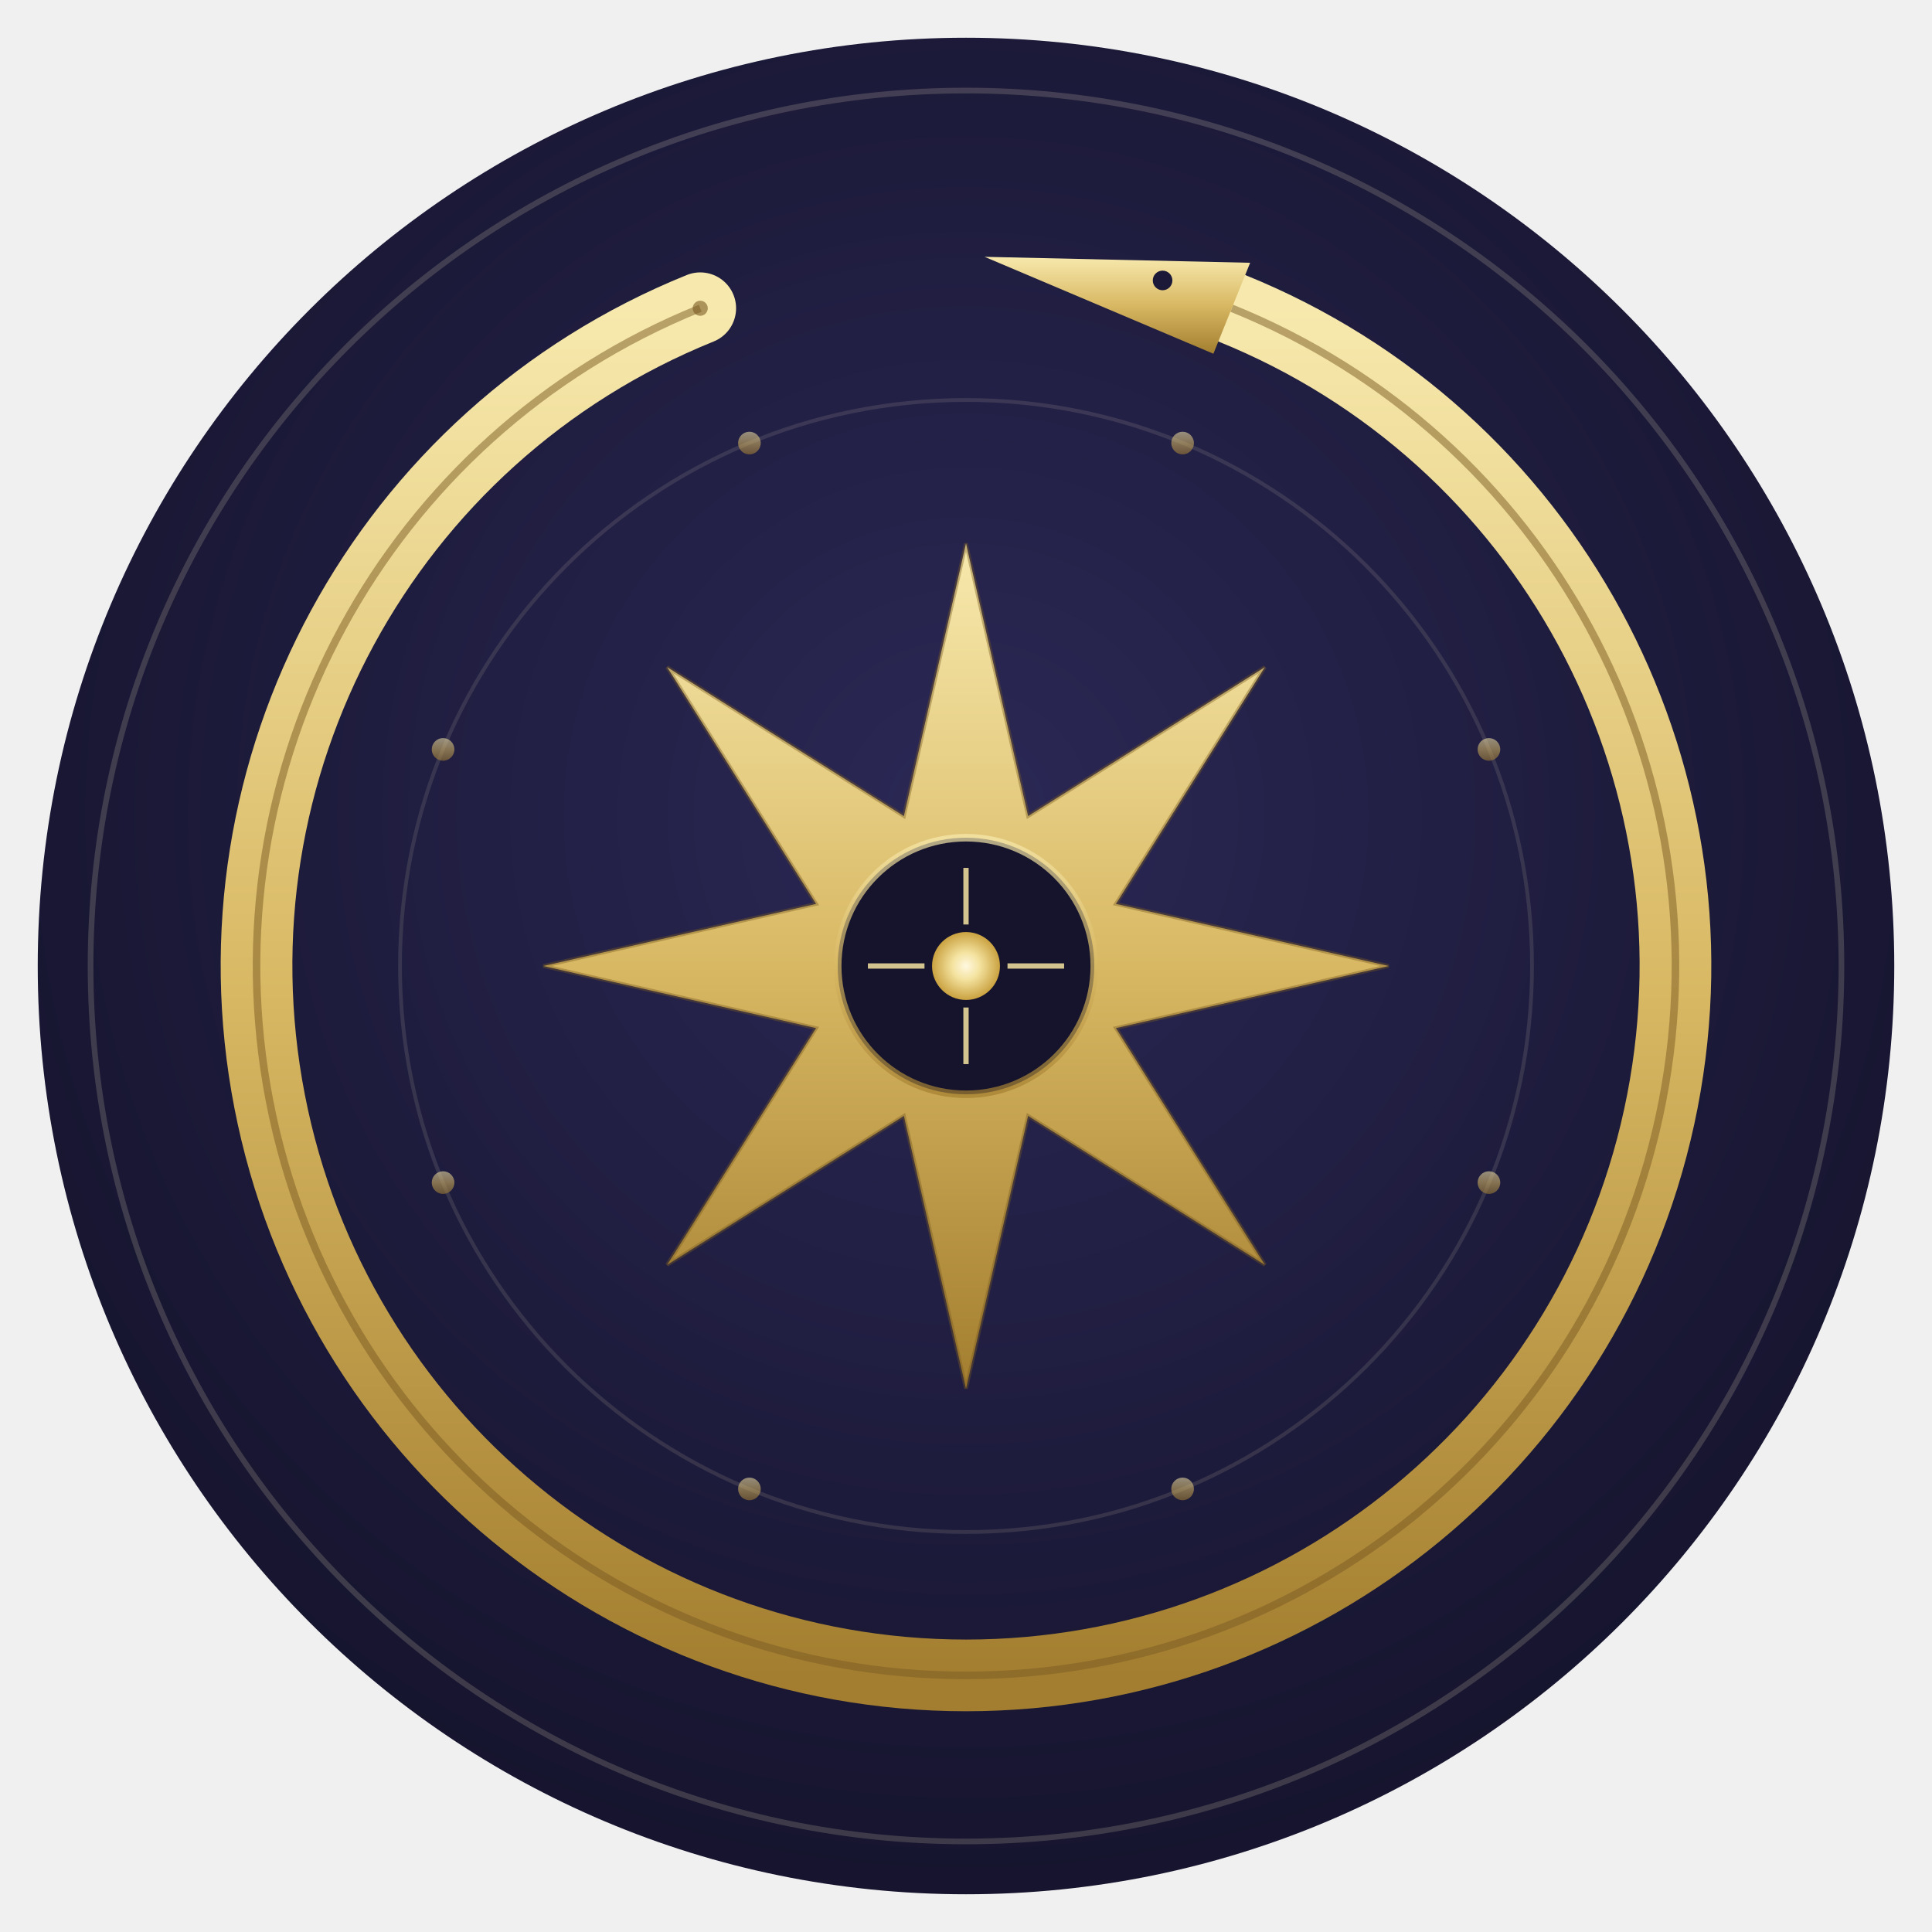
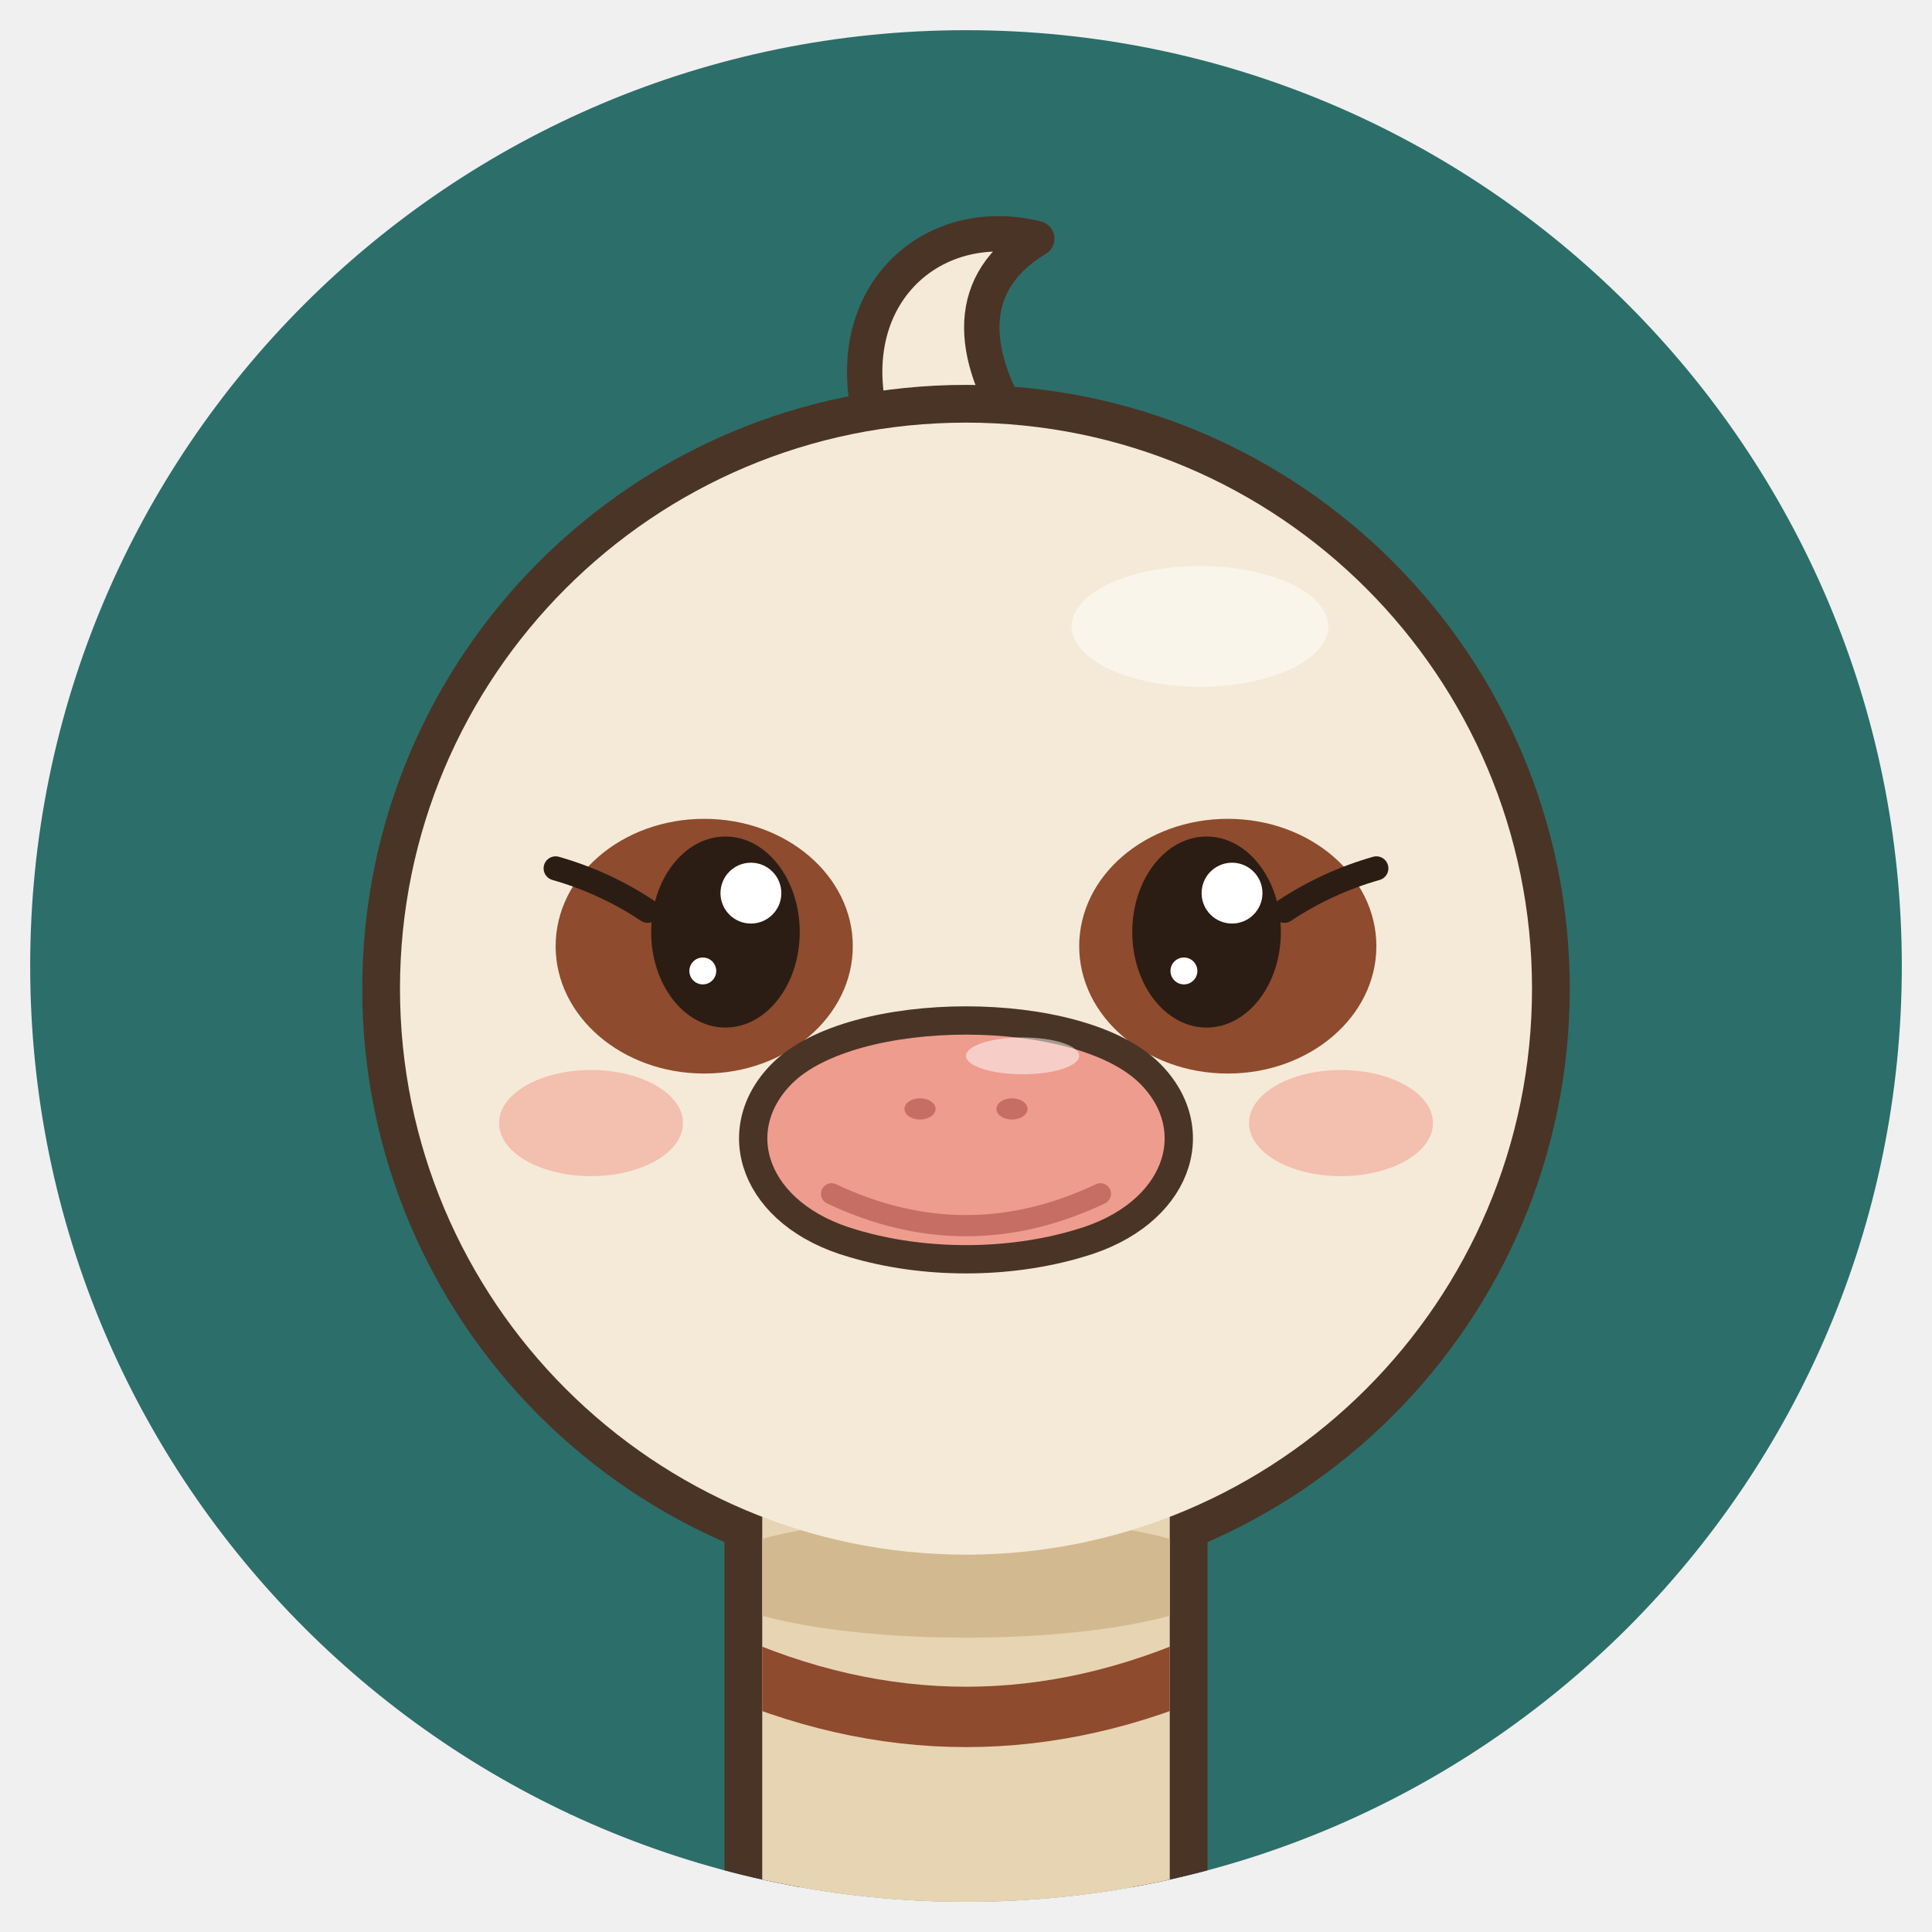
- <svg xmlns="http://www.w3.org/2000/svg" viewBox="0 0 512 512" role="img" aria-label="icon">
+ <svg xmlns="http://www.w3.org/2000/svg" viewBox="0 0 512 512" width="512" height="512" role="img" aria-label="Gengen">
  <defs>
-     <radialGradient id="bg" cx="50%" cy="42%" r="78%">
-       <stop offset="0" stop-color="#2b2856" />
-       <stop offset="0.55" stop-color="#1b1937" />
-       <stop offset="1" stop-color="#0e0d20" />
-     </radialGradient>
-     <linearGradient id="gold" x1="0" y1="0" x2="0" y2="1">
-       <stop offset="0" stop-color="#f7e9ad" />
-       <stop offset="0.5" stop-color="#d8b863" />
-       <stop offset="1" stop-color="#a37e30" />
-     </linearGradient>
-     <radialGradient id="spark" cx="50%" cy="50%" r="50%">
-       <stop offset="0" stop-color="#fff8e0" />
-       <stop offset="0.4" stop-color="#f4e3a0" />
-       <stop offset="1" stop-color="#caa241" />
-     </radialGradient>
+     <clipPath id="ni-disc">
+       <circle cx="256" cy="256" r="248" />
+     </clipPath>
+     <clipPath id="ni-neck">
+       <path d="M 202 330 L 202 540 L 310 540 L 310 330 Z" />
+     </clipPath>
  </defs>
-   <circle cx="256" cy="256" r="246" fill="url(#bg)" />
-   <circle cx="256" cy="256" r="232" fill="none" stroke="#efe4c6" stroke-opacity="0.18" stroke-width="1.5" />
-   <circle cx="256" cy="256" r="150" fill="none" stroke="#efe4c6" stroke-opacity="0.12" stroke-width="1" />
-   <path d="M 185.57,81.69 A 188 188 0 1 0 326.43,81.69" fill="none" stroke="url(#gold)" stroke-width="19" stroke-linecap="round" />
-   <path d="M 185.57,81.69 A 188 188 0 1 0 326.43,81.69" fill="none" stroke="#7a5a22" stroke-opacity="0.5" stroke-width="2" />
-   <path d="M 331.3,69.64 L 260.92,68.06 L 321.56,93.74 Z" fill="url(#gold)" />
-   <circle cx="308.1" cy="74.32" r="2.6" fill="#1b1937" />
-   <circle cx="185.57" cy="81.69" r="2" fill="#7a5a22" fill-opacity="0.6" />
-   <circle cx="313.4" cy="117.42" r="3" fill="url(#gold)" fill-opacity="0.55" />
-   <circle cx="394.58" cy="198.6" r="3" fill="url(#gold)" fill-opacity="0.55" />
-   <circle cx="394.58" cy="313.4" r="3" fill="url(#gold)" fill-opacity="0.55" />
-   <circle cx="313.4" cy="394.58" r="3" fill="url(#gold)" fill-opacity="0.55" />
-   <circle cx="198.6" cy="394.58" r="3" fill="url(#gold)" fill-opacity="0.55" />
-   <circle cx="117.42" cy="313.4" r="3" fill="url(#gold)" fill-opacity="0.55" />
-   <circle cx="117.42" cy="198.6" r="3" fill="url(#gold)" fill-opacity="0.55" />
-   <circle cx="198.6" cy="117.42" r="3" fill="url(#gold)" fill-opacity="0.55" />
-   <polygon points="256.0,144.0 272.46,216.27 335.2,176.8 295.73,239.54 368.0,256.0 295.73,272.46 335.2,335.2 272.46,295.73 256.0,368.0 239.54,295.73 176.8,335.2 216.27,272.46 144.0,256.0 216.27,239.54 176.8,176.8 239.54,216.27" fill="url(#gold)" stroke="#7a5a22" stroke-opacity="0.4" stroke-width="1" />
-   <circle cx="256" cy="256" r="34" fill="#15142c" />
-   <circle cx="256" cy="256" r="34" fill="none" stroke="url(#gold)" stroke-width="2" stroke-opacity="0.7" />
-   <circle cx="256" cy="256" r="9" fill="url(#spark)" />
-   <line x1="256.0" y1="245.0" x2="256.0" y2="230.0" stroke="#f4e3a0" stroke-width="1.4" stroke-opacity="0.85" />
-   <line x1="267.0" y1="256.0" x2="282.0" y2="256.0" stroke="#f4e3a0" stroke-width="1.4" stroke-opacity="0.85" />
-   <line x1="256.0" y1="267.0" x2="256.0" y2="282.0" stroke="#f4e3a0" stroke-width="1.4" stroke-opacity="0.85" />
-   <line x1="245.0" y1="256.0" x2="230.0" y2="256.0" stroke="#f4e3a0" stroke-width="1.4" stroke-opacity="0.85" />
+   <circle cx="256" cy="256" r="248" fill="#2C6E6A" />
+   <g clip-path="url(#ni-disc)">
+     <g transform="translate(256 262) scale(1.875) translate(-256 -158)">
+       <path d="M 244 82 C 236 62 250 48 266 52 C 256 58 256 68 264 80 Z" fill="#F4EAD7" stroke="#4A3426" stroke-width="5" stroke-linejoin="round" />
+     </g>
+     <circle cx="256" cy="262" r="150" fill="#F4EAD7" stroke="#4A3426" stroke-width="20" />
+     <path d="M 202 330 L 202 540 L 310 540 L 310 330 Z" fill="#E7D4B3" stroke="#4A3426" stroke-width="20" />
+     <path d="M 202 330 L 202 540 L 310 540 L 310 330 Z" fill="#E7D4B3" />
+     <g clip-path="url(#ni-neck)">
+       <ellipse cx="256" cy="418" rx="70" ry="16" fill="#D3B98F" />
+       <path d="M 190 440 Q 256 470 322 440" fill="none" stroke="#8E4B2E" stroke-width="16" />
+     </g>
+     <circle cx="256" cy="262" r="150" fill="#F4EAD7" />
+     <ellipse cx="318" cy="166" rx="34" ry="16" fill="#FFFFFF" opacity="0.5" />
+   </g>
+   <g transform="translate(256 262) scale(1.875) translate(-256 -158)">
+     <ellipse cx="219" cy="152" rx="21" ry="18" fill="#8E4B2E" />
+     <ellipse cx="293" cy="152" rx="21" ry="18" fill="#8E4B2E" />
+     <ellipse cx="222" cy="150" rx="10.5" ry="13.5" fill="#2B1D14" />
+     <circle cx="225.6" cy="144.5" r="4.3" fill="#FFFFFF" />
+     <circle cx="218.8" cy="155.5" r="1.9" fill="#FFFFFF" />
+     <ellipse cx="290" cy="150" rx="10.5" ry="13.5" fill="#2B1D14" />
+     <circle cx="293.6" cy="144.5" r="4.3" fill="#FFFFFF" />
+     <circle cx="286.8" cy="155.5" r="1.9" fill="#FFFFFF" />
+     <path d="M 211 147 Q 205 143 198 141" fill="none" stroke="#2B1D14" stroke-width="3.4" stroke-linecap="round" />
+     <path d="M 301 147 Q 307 143 314 141" fill="none" stroke="#2B1D14" stroke-width="3.4" stroke-linecap="round" />
+     <ellipse cx="203" cy="177" rx="13" ry="7.5" fill="#F2A194" opacity="0.6" />
+     <ellipse cx="309" cy="177" rx="13" ry="7.5" fill="#F2A194" opacity="0.6" />
+     <path d="M 230 170 C 240 160 272 160 282 170 C 290 178 286 190 272 194 C 262 197 250 197 240 194 C 226 190 222 178 230 170 Z" fill="#EE9C8E" stroke="#4A3426" stroke-width="4" stroke-linejoin="round" />
+     <path d="M 237 187 Q 256 196 275 187" fill="none" stroke="#C76E64" stroke-width="3" stroke-linecap="round" />
+     <ellipse cx="249.5" cy="175" rx="2.2" ry="1.5" fill="#C76E64" />
+     <ellipse cx="262.5" cy="175" rx="2.2" ry="1.5" fill="#C76E64" />
+     <ellipse cx="264" cy="167.5" rx="8" ry="2.6" fill="#FFFFFF" opacity="0.5" />
+   </g>
</svg>
